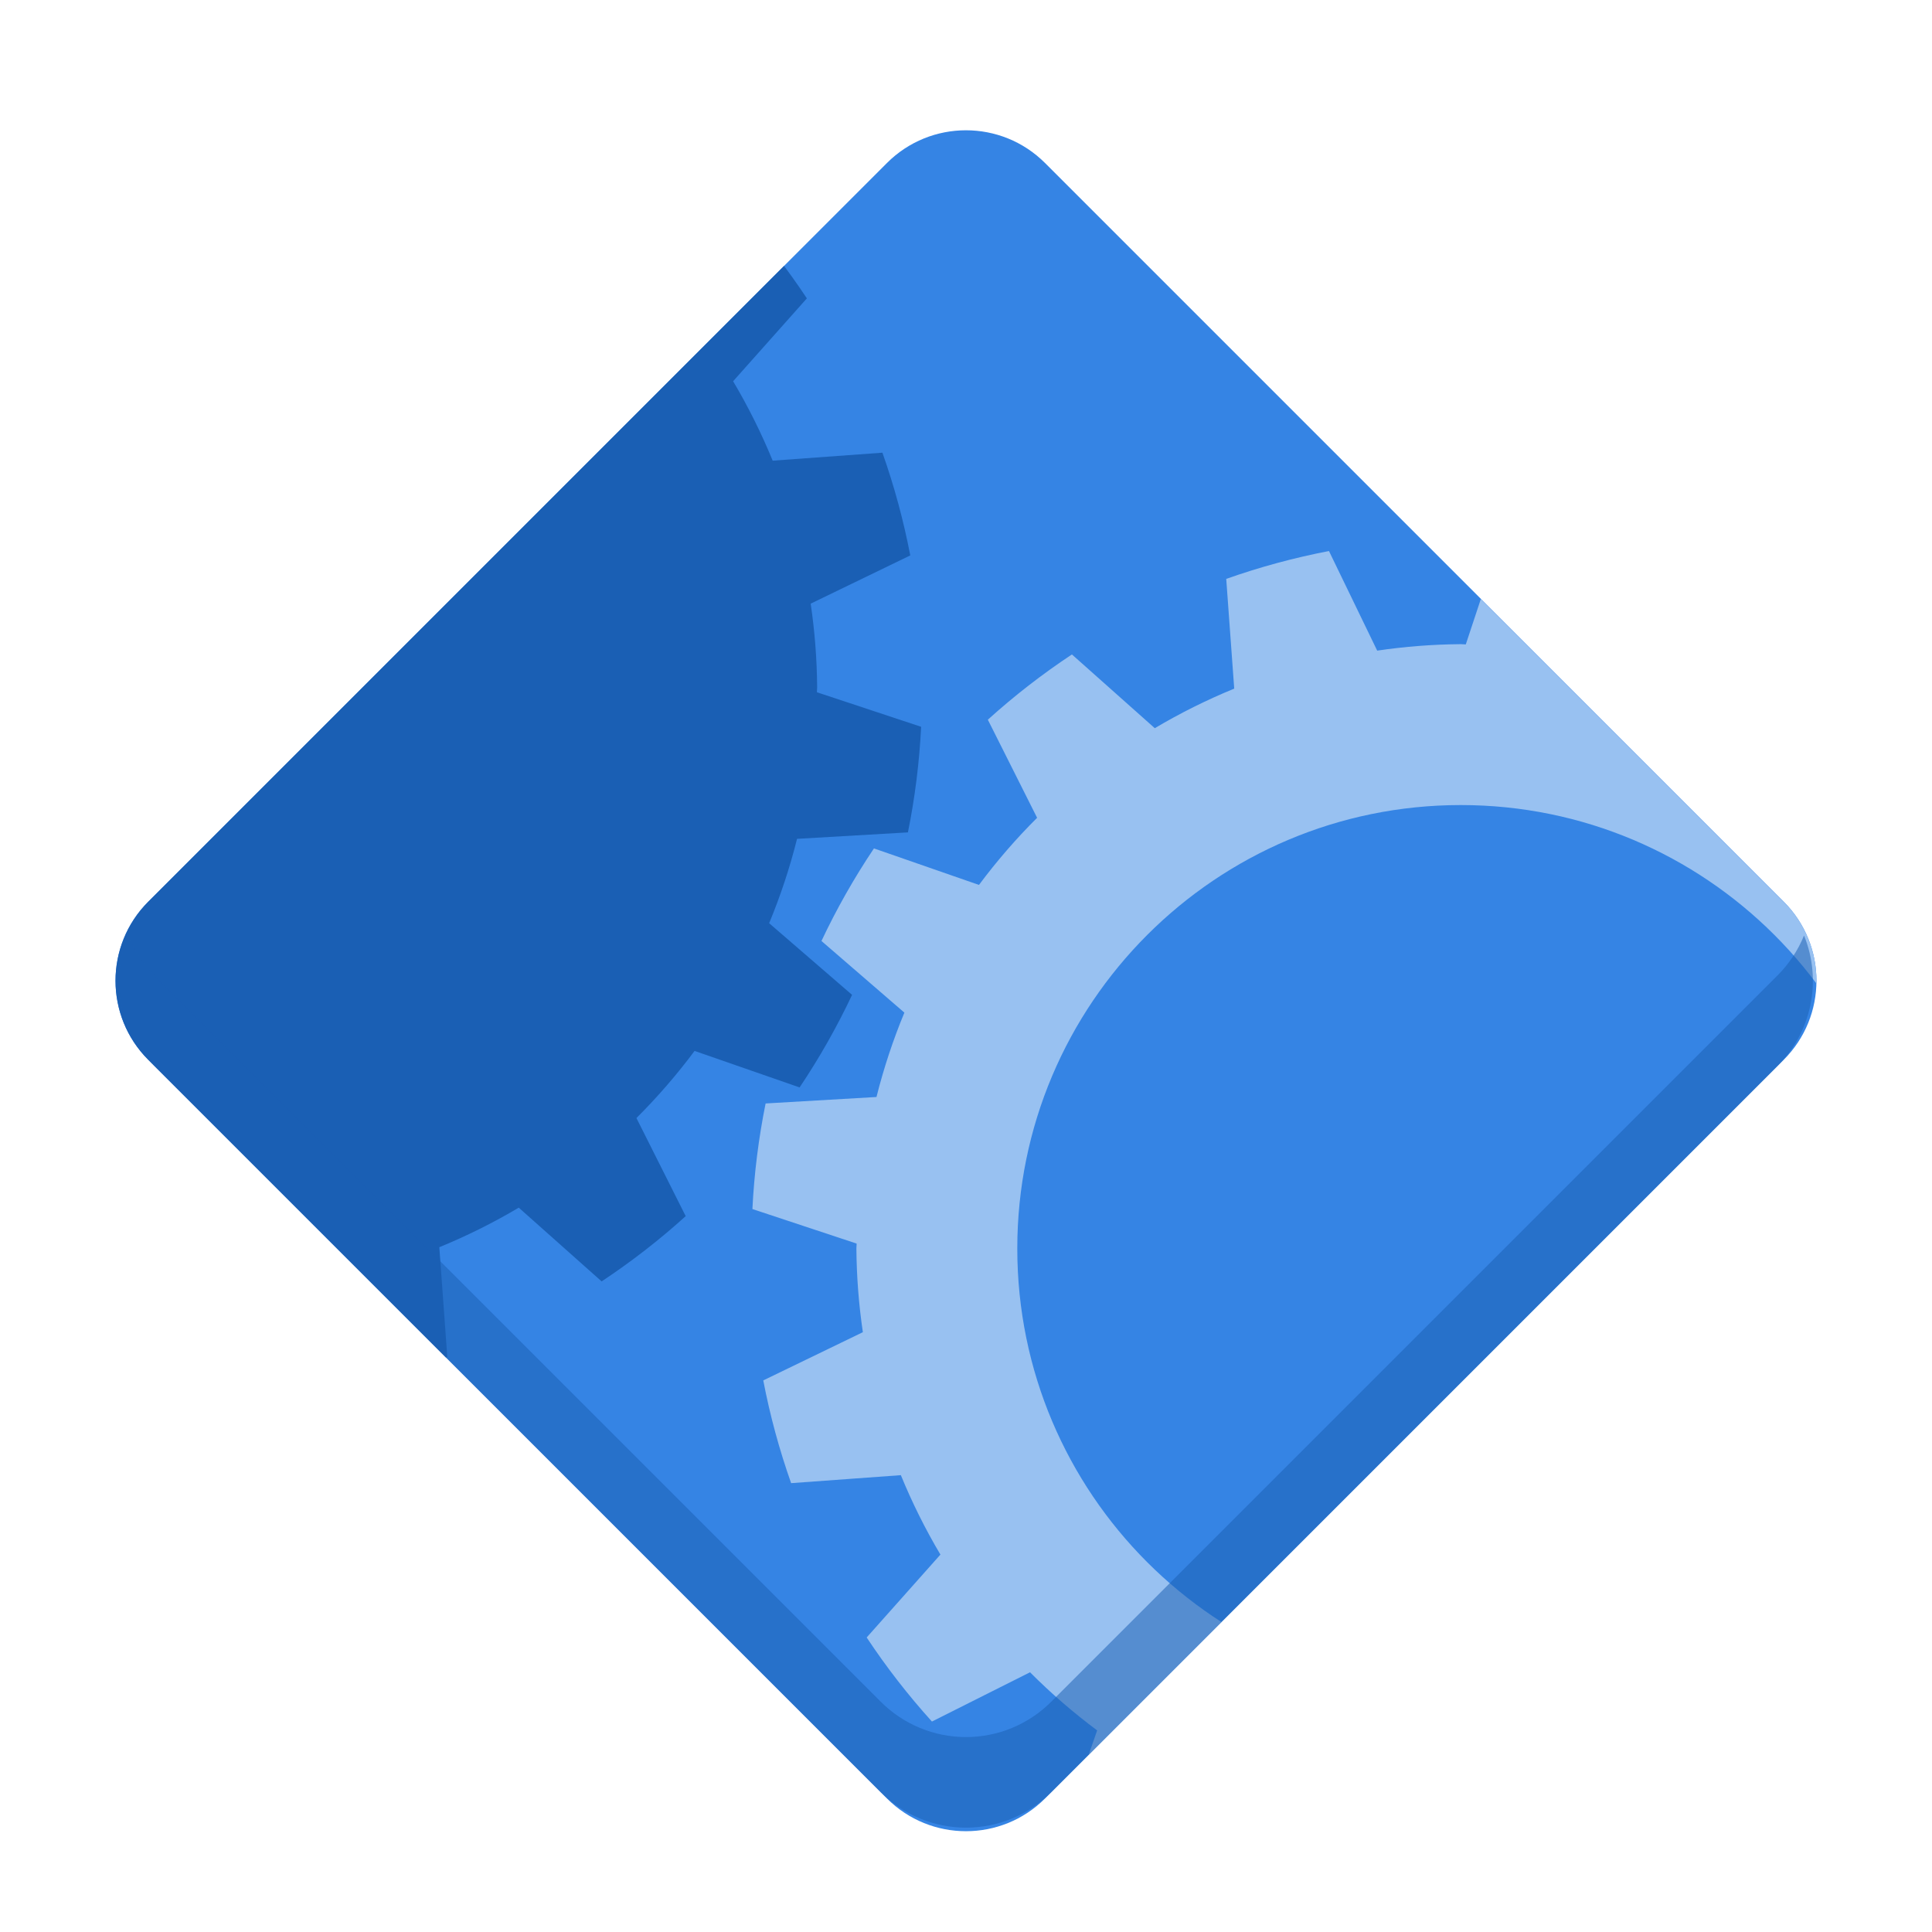
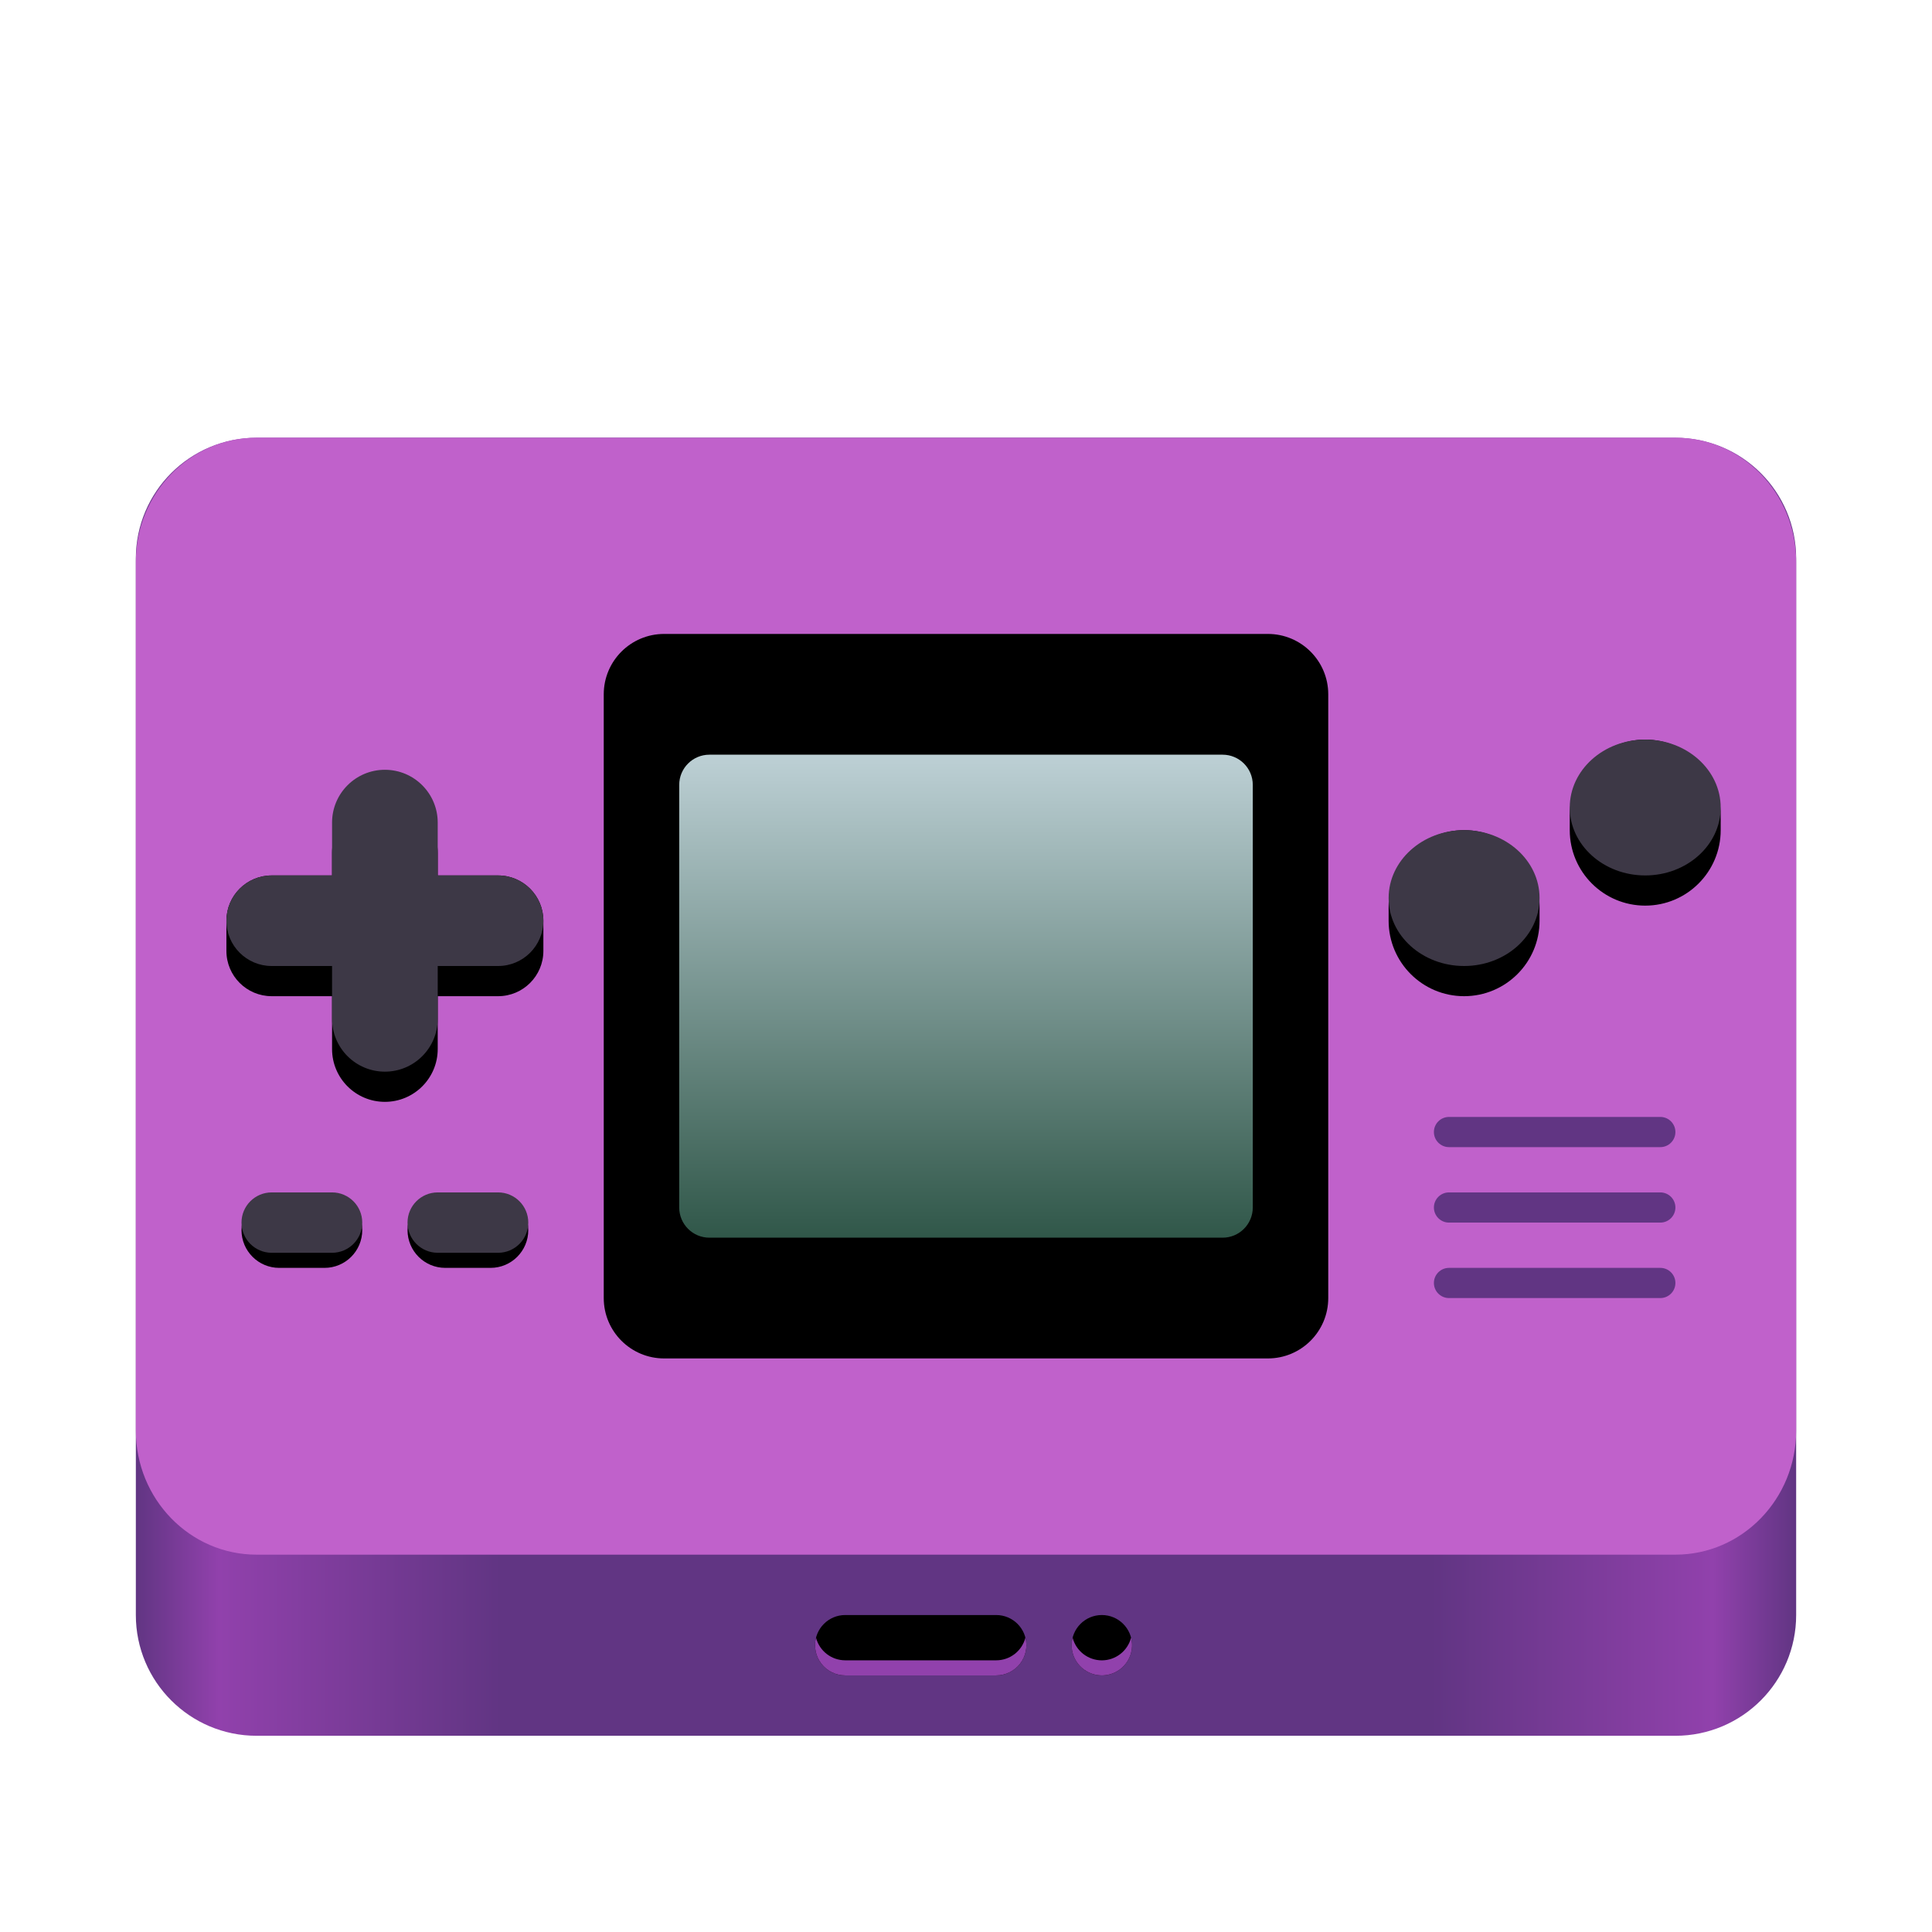
- <svg xmlns="http://www.w3.org/2000/svg" width="127.559" height="127.559" viewBox="0 0 33.75 33.75">
+ <svg xmlns="http://www.w3.org/2000/svg" width="128" height="128" fill="none">
+   <path fill="url(#a)" d="M111 29H17a8 8 0 0 0-8 8v70a8 8 0 0 0 8 8h94a8 8 0 0 0 8-8V37a8 8 0 0 0-8-8Z" />
+   <path fill="#C061CB" d="M111 29H17c-4.418 0-8 3.681-8 8.222v57.556c0 4.54 3.582 8.222 8 8.222h94c4.418 0 8-3.681 8-8.222V37.222c0-4.54-3.582-8.222-8-8.222Z" />
+   <path fill="#000" d="M84 42H44a4 4 0 0 0-4 4v40a4 4 0 0 0 4 4h40a4 4 0 0 0 4-4V46a4 4 0 0 0-4-4Z" />
+   <path fill="url(#b)" d="M81 50H47a2 2 0 0 0-2 2v28a2 2 0 0 0 2 2h34a2 2 0 0 0 2-2V52a2 2 0 0 0-2-2Z" />
+   <path fill="#000" d="M102 61v-1a5 5 0 0 0-10 0v1a5 5 0 0 0 10 0ZM114 55v-1a5 5 0 0 0-10 0v1a5 5 0 0 0 10 0Z" />
+   <path fill="#3D3846" d="M97 64c2.761 0 5-2.015 5-4.5S99.761 55 97 55s-5 2.015-5 4.5 2.239 4.5 5 4.5ZM109 58c2.761 0 5-2.015 5-4.5s-2.239-4.5-5-4.5-5 2.015-5 4.5 2.239 4.5 5 4.5Z" />
+   <path fill="#000" d="M29 56.5a3.5 3.5 0 1 0-7 0v13a3.5 3.5 0 1 0 7 0v-13Z" />
+   <path fill="#000" d="M33 58H18a3 3 0 0 0-3 3v2a3 3 0 0 0 3 3h15a3 3 0 0 0 3-3v-2a3 3 0 0 0-3-3Z" />
+   <path fill="#3D3846" d="M29 54.5a3.5 3.5 0 1 0-7 0v13a3.5 3.5 0 1 0 7 0v-13Z" />
+   <path fill="#3D3846" d="M33 58H18a3 3 0 1 0 0 6h15a3 3 0 1 0 0-6Z" />
+   <path fill="#000" d="M71 109a2 2 0 1 1 4 0 2 2 0 0 1-4 0Z" />
+   <path fill="#9141AC" d="M71.063 108.5a2 2 0 0 0 3.874 0 1.999 1.999 0 0 1-2.817 2.294 1.996 1.996 0 0 1-1.057-2.294Z" />
+   <path fill="#000" d="M66 107H56a2 2 0 1 0 0 4h10a2 2 0 1 0 0-4Z" />
+   <path fill="#9141AC" d="M54.063 108.5A2 2 0 0 0 56 111h10a2.005 2.005 0 0 0 1.582-.775 1.996 1.996 0 0 0 .355-1.725A1.999 1.999 0 0 1 66 110H56a1.998 1.998 0 0 1-1.937-1.5Z" />
+   <path fill="#613583" d="M110 74H96a1 1 0 1 0 0 2h14a1 1 0 0 0 0-2ZM110 79H96a1 1 0 1 0 0 2h14a1 1 0 0 0 0-2ZM110 84H96a1 1 0 1 0 0 2h14a1 1 0 0 0 0-2Z" />
+   <path fill="#000" d="M21.5 79h-3a2.5 2.5 0 0 0 0 5h3a2.5 2.5 0 0 0 0-5ZM32.5 79h-3a2.5 2.5 0 0 0 0 5h3a2.5 2.5 0 0 0 0-5Z" />
+   <path fill="#3D3846" d="M22 79h-4a2 2 0 1 0 0 4h4a2 2 0 1 0 0-4ZM33 79h-4a2 2 0 1 0 0 4h4a2 2 0 1 0 0-4Z" />
  <defs>
-     <clipPath id="a" clipPathUnits="userSpaceOnUse">
-       <rect width="362.943" height="362.943" x="486.037" y="123.999" rx="32" ry="32" style="display:inline;opacity:1;vector-effect:none;fill:#4a86cf;fill-opacity:1;stroke:none;stroke-width:26.067;stroke-linecap:butt;stroke-linejoin:miter;stroke-miterlimit:4;stroke-dasharray:none;stroke-dashoffset:0;stroke-opacity:1;marker:none;marker-start:none;marker-mid:none;marker-end:none;paint-order:normal" transform="rotate(45)" />
-     </clipPath>
+     <linearGradient id="a" x1="9" x2="119" y1="115" y2="115" gradientUnits="userSpaceOnUse">
+       <stop stop-color="#613583" />
+       <stop offset=".05" stop-color="#9141AC" />
+       <stop offset=".22" stop-color="#613583" />
+       <stop offset=".78" stop-color="#613583" />
+       <stop offset=".95" stop-color="#9141AC" />
+       <stop offset="1" stop-color="#613583" />
+     </linearGradient>
+     <linearGradient id="b" x1="45" x2="45" y1="50" y2="82" gradientUnits="userSpaceOnUse">
+       <stop stop-color="#BDD0D5" />
+       <stop offset="1" stop-color="#305749" />
+     </linearGradient>
  </defs>
-   <g style="display:inline;stroke-width:.25" transform="translate(0 -633.341)scale(.26367)">
-     <g style="stroke-width:.25">
-       <g clip-path="url(#a)" style="stroke-width:.27" transform="matrix(.23151 0 0 .23151 4.733 2307.72)">
-         <rect width="424" height="424" x="458.337" y="90.642" clip-path="none" rx="10.092" ry="10.092" style="opacity:1;vector-effect:none;fill:#3584e4;fill-opacity:1;stroke:none;stroke-width:8.221;stroke-linecap:butt;stroke-linejoin:miter;stroke-miterlimit:4;stroke-dasharray:none;stroke-dashoffset:0;stroke-opacity:1;marker:none;marker-start:none;marker-mid:none;marker-end:none;paint-order:normal" transform="rotate(45 -102.872 89.904)scale(.856)" />
-         <path d="m408.92 561.918-9.886 29.83a173 173 0 0 0-1.427-.072 173 173 0 0 0-23.929 1.852l-13.8-28.501a203 203 0 0 0-29.402 7.972l2.287 31.404a173 173 0 0 0-22.732 11.32l-23.718-21.103a203 203 0 0 0-24.06 18.674l14.1 28.073a173 173 0 0 0-16.637 19.21l-30.058-10.447a203 203 0 0 0-15.017 26.488l23.73 20.508a173 173 0 0 0-7.984 24.143l-31.73 1.848a203 203 0 0 0-3.779 30.217l29.83 9.886a173 173 0 0 0-.072 1.427 173 173 0 0 0 1.852 23.929l-28.502 13.8a203 203 0 0 0 7.973 29.402l31.404-2.287a173 173 0 0 0 11.32 22.732L227.58 875.94A203 203 0 0 0 246.254 900l28.073-14.099a173 173 0 0 0 19.21 16.636l-10.447 30.059a203 203 0 0 0 26.488 15.017l20.508-23.73a173 173 0 0 0 24.142 7.984l1.85 31.73a203 203 0 0 0 30.216 3.779l9.886-29.83a173 173 0 0 0 1.427.072 173 173 0 0 0 23.929-1.852l13.8 28.501a203 203 0 0 0 29.402-7.972l-2.287-31.404a173 173 0 0 0 22.732-11.32l23.718 21.103A203 203 0 0 0 532.96 916l-14.099-28.073a173 173 0 0 0 16.636-19.21l30.059 10.447a203 203 0 0 0 15.017-26.488l-23.73-20.508a173 173 0 0 0 7.984-24.143l31.73-1.848a203 203 0 0 0 3.779-30.217l-29.83-9.886a173 173 0 0 0 .072-1.427 173 173 0 0 0-1.852-23.929l28.501-13.8a203 203 0 0 0-7.972-29.402l-31.405 2.287a173 173 0 0 0-11.319-22.732l21.103-23.718a203 203 0 0 0-18.674-24.06l-28.073 14.1a173 173 0 0 0-19.21-16.637l10.447-30.058a203 203 0 0 0-26.488-15.017l-20.508 23.73a173 173 0 0 0-24.143-7.984l-1.848-31.73a203 203 0 0 0-30.217-3.779m-11.313 75.804a126.926 126.926 0 0 1 126.925 126.925 126.926 126.926 0 0 1-126.925 126.925 126.926 126.926 0 0 1-126.925-126.925 126.926 126.926 0 0 1 126.925-126.925" style="display:inline;opacity:1;vector-effect:none;fill:#98c1f1;fill-opacity:1;stroke:none;stroke-width:7.037;stroke-linecap:butt;stroke-linejoin:miter;stroke-miterlimit:4;stroke-dasharray:none;stroke-dashoffset:0;stroke-opacity:1;marker:none;marker-start:none;marker-mid:none;marker-end:none;paint-order:normal" />
-         <path d="m51.748 401.284-9.886 29.829q-.713-.04-1.427-.071a173 173 0 0 0-23.929 1.852l-13.8-28.502a203 203 0 0 0-29.401 7.972l2.286 31.405a173 173 0 0 0-22.732 11.32l-23.718-21.104a203 203 0 0 0-24.059 18.675l14.099 28.073a173 173 0 0 0-16.636 19.21l-30.059-10.447a203 203 0 0 0-15.016 26.488l23.73 20.507a173 173 0 0 0-7.985 24.143l-31.73 1.849a203 203 0 0 0-3.778 30.217l29.829 9.886q-.039.713-.072 1.427a173 173 0 0 0 1.852 23.929l-28.501 13.8a203 203 0 0 0 7.972 29.401l31.405-2.286a173 173 0 0 0 11.319 22.732l-21.103 23.718a203 203 0 0 0 18.674 24.059l28.073-14.099a173 173 0 0 0 19.211 16.636l-10.448 30.059a203 203 0 0 0 26.489 15.016l20.507-23.73c7.84 3.25 15.91 5.92 24.143 7.985l1.849 31.73a203 203 0 0 0 30.216 3.778l9.886-29.829q.714.039 1.427.072a173 173 0 0 0 23.93-1.852l13.8 28.501a203 203 0 0 0 29.4-7.972l-2.285-31.405a173 173 0 0 0 22.731-11.319l23.718 21.103a203 203 0 0 0 24.06-18.674l-14.1-28.073a173 173 0 0 0 16.637-19.211l30.058 10.448a203 203 0 0 0 15.017-26.489l-23.73-20.507c3.25-7.84 5.919-15.91 7.984-24.143l31.73-1.849a203 203 0 0 0 3.779-30.216l-29.829-9.886q.04-.714.071-1.427a173 173 0 0 0-1.851-23.93l28.5-13.8a203 203 0 0 0-7.971-29.4l-31.405 2.285a173 173 0 0 0-11.32-22.731l21.104-23.718a203 203 0 0 0-18.674-24.06l-28.074 14.1a173 173 0 0 0-19.21-16.637l10.447-30.058a203 203 0 0 0-26.488-15.017l-20.507 23.73a173 173 0 0 0-24.143-7.984l-1.849-31.73a203 203 0 0 0-30.217-3.779" style="display:inline;opacity:1;vector-effect:none;fill:#1a5fb4;fill-opacity:1;stroke:none;stroke-width:7.037;stroke-linecap:butt;stroke-linejoin:miter;stroke-miterlimit:4;stroke-dasharray:none;stroke-dashoffset:0;stroke-opacity:1;marker:none;marker-start:none;marker-mid:none;marker-end:none;paint-order:normal" />
-       </g>
-       <path d="M8.477 2676a7.98 7.98 0 0 0 1.765 8.656l48.102 48.102a7.98 7.98 0 0 0 11.312 0l48.102-48.102a7.98 7.98 0 0 0 1.765-8.656 8 8 0 0 1-1.765 2.656l-48.102 48.102a7.98 7.98 0 0 1-11.312 0l-48.102-48.102A8 8 0 0 1 8.477 2676" style="display:inline;opacity:.534;vector-effect:none;fill:#1a5fb4;fill-opacity:1;stroke:none;stroke-width:1.629;stroke-linecap:butt;stroke-linejoin:miter;stroke-miterlimit:4;stroke-dasharray:none;stroke-dashoffset:0;stroke-opacity:1;marker:none;marker-start:none;marker-mid:none;marker-end:none;paint-order:normal" transform="translate(0 -212)" />
-     </g>
-     <path d="M0 2402h128v128H0z" style="display:inline;opacity:1;vector-effect:none;fill:none;fill-opacity:1;stroke:none;stroke-width:1.25;stroke-linecap:butt;stroke-linejoin:miter;stroke-miterlimit:4;stroke-dasharray:none;stroke-dashoffset:0;stroke-opacity:1;marker:none;marker-start:none;marker-mid:none;marker-end:none;paint-order:normal" />
-   </g>
</svg>
